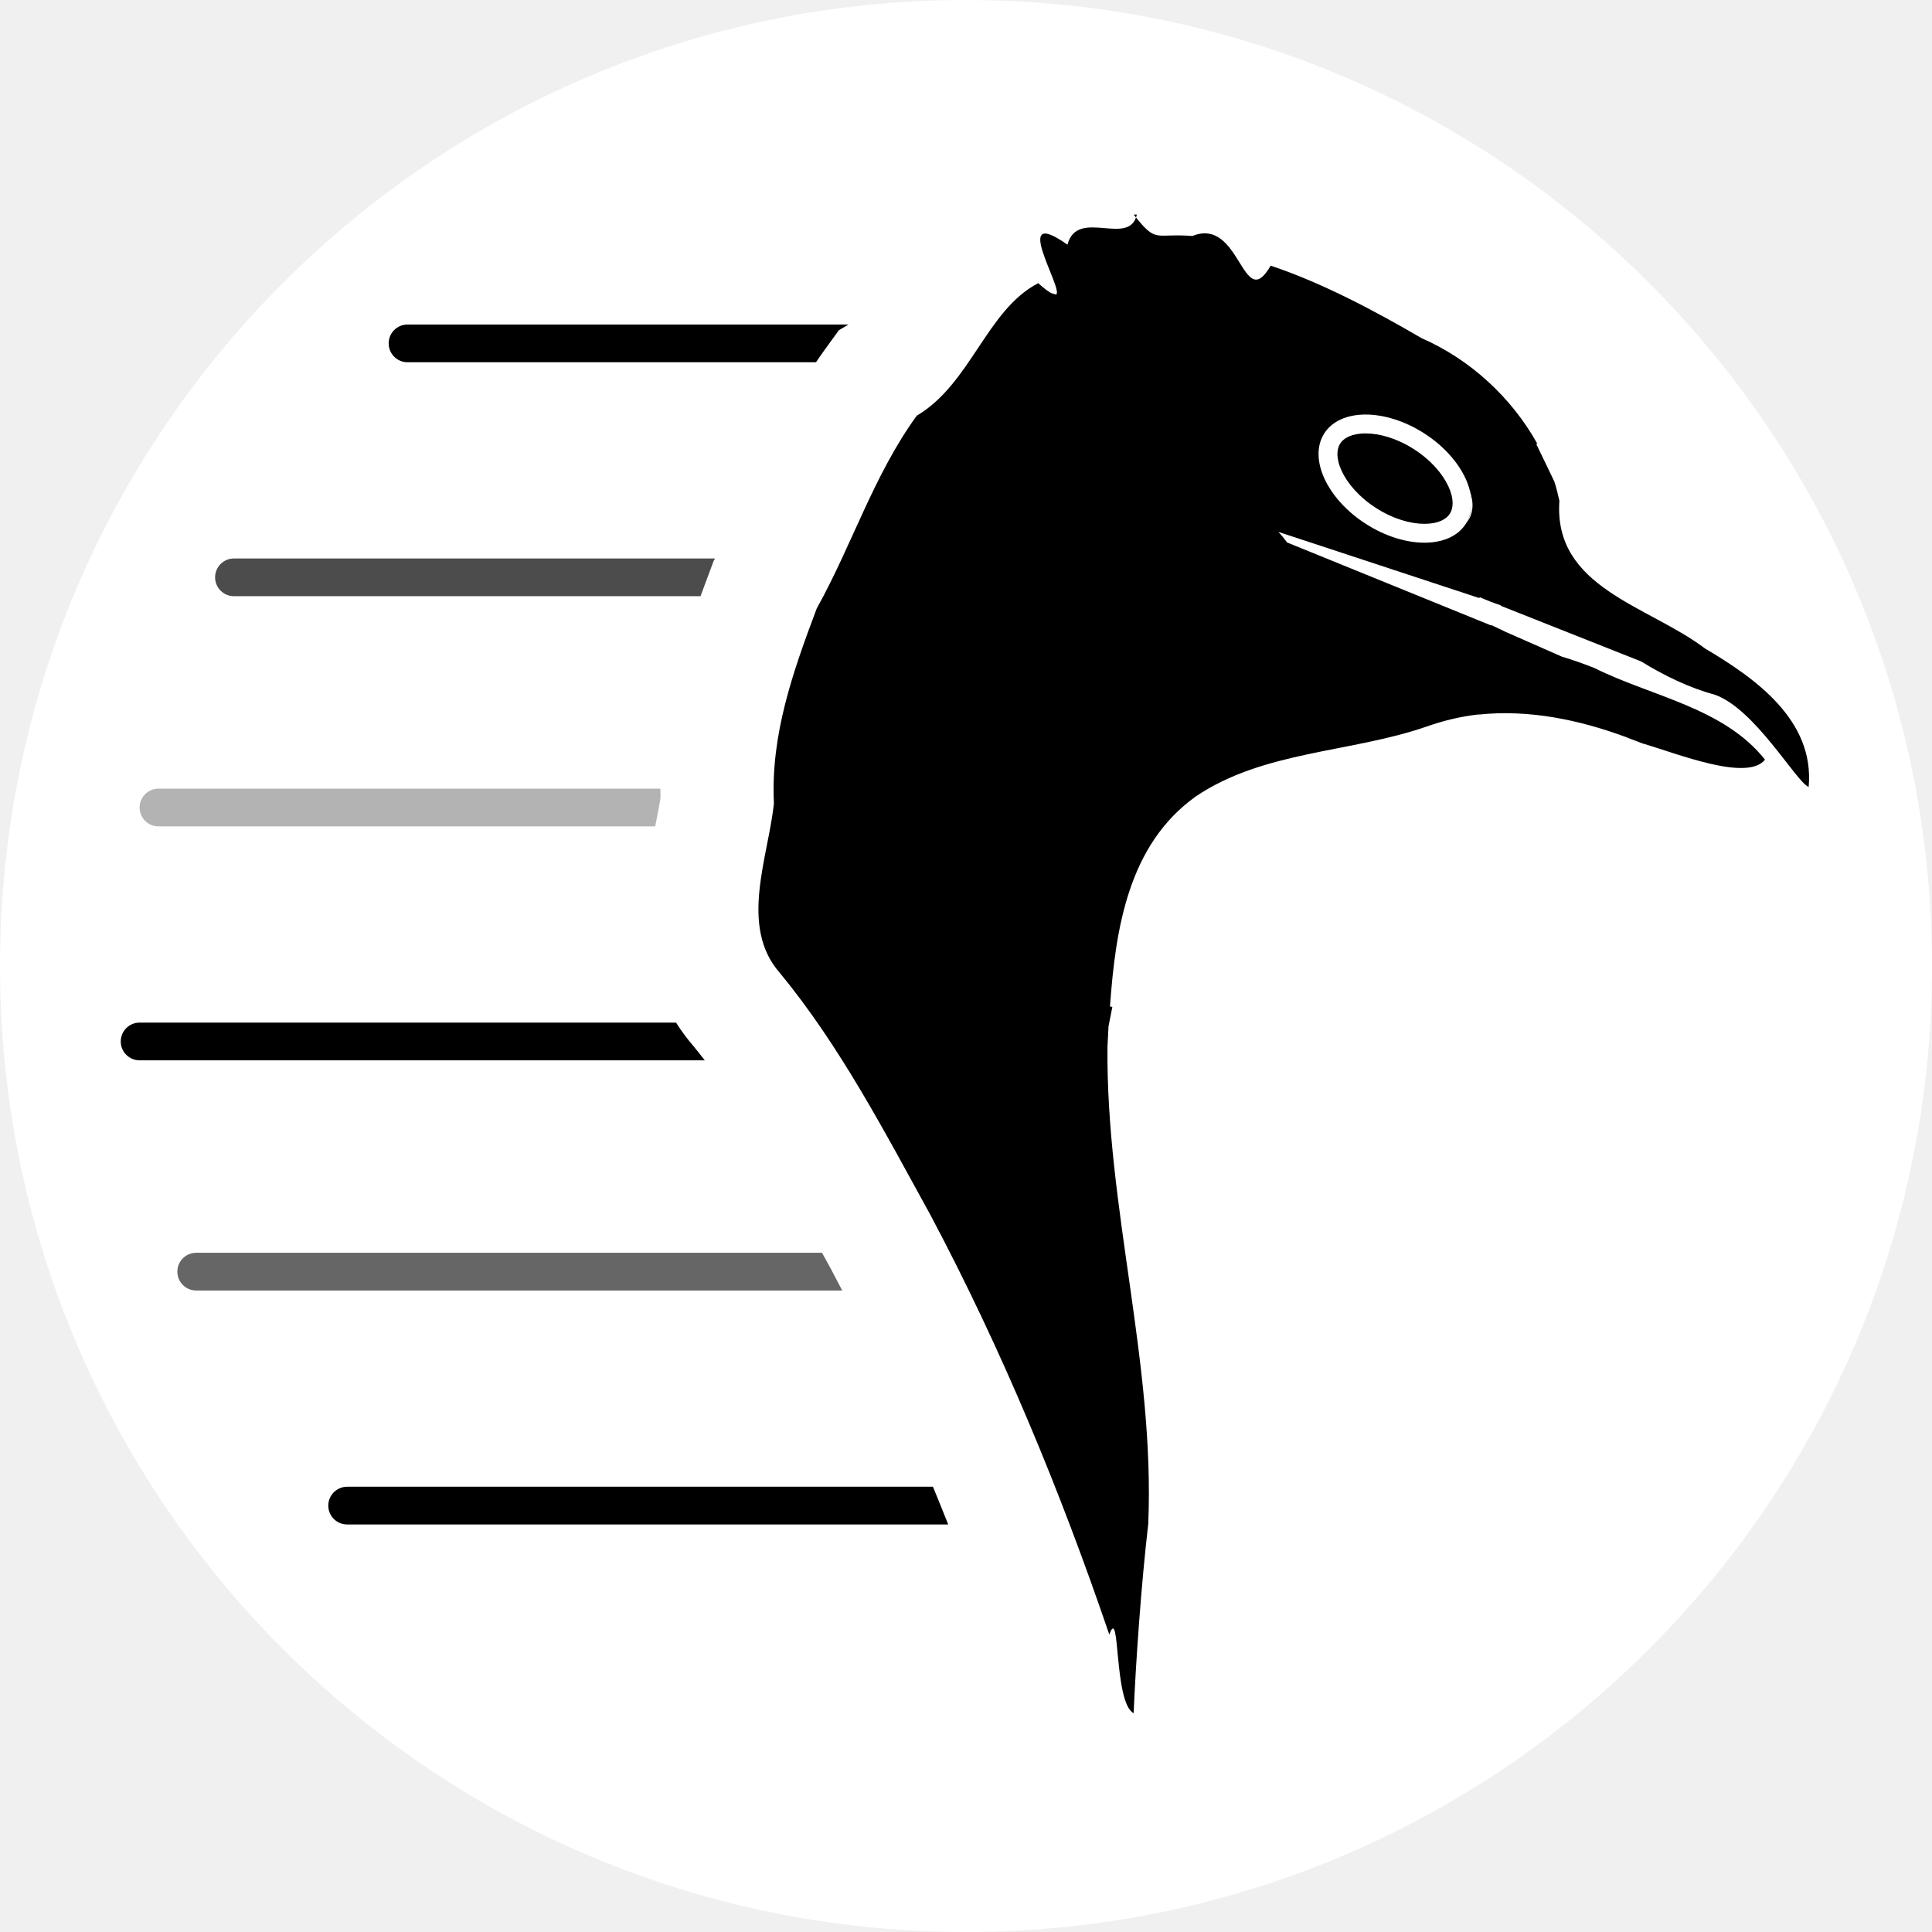
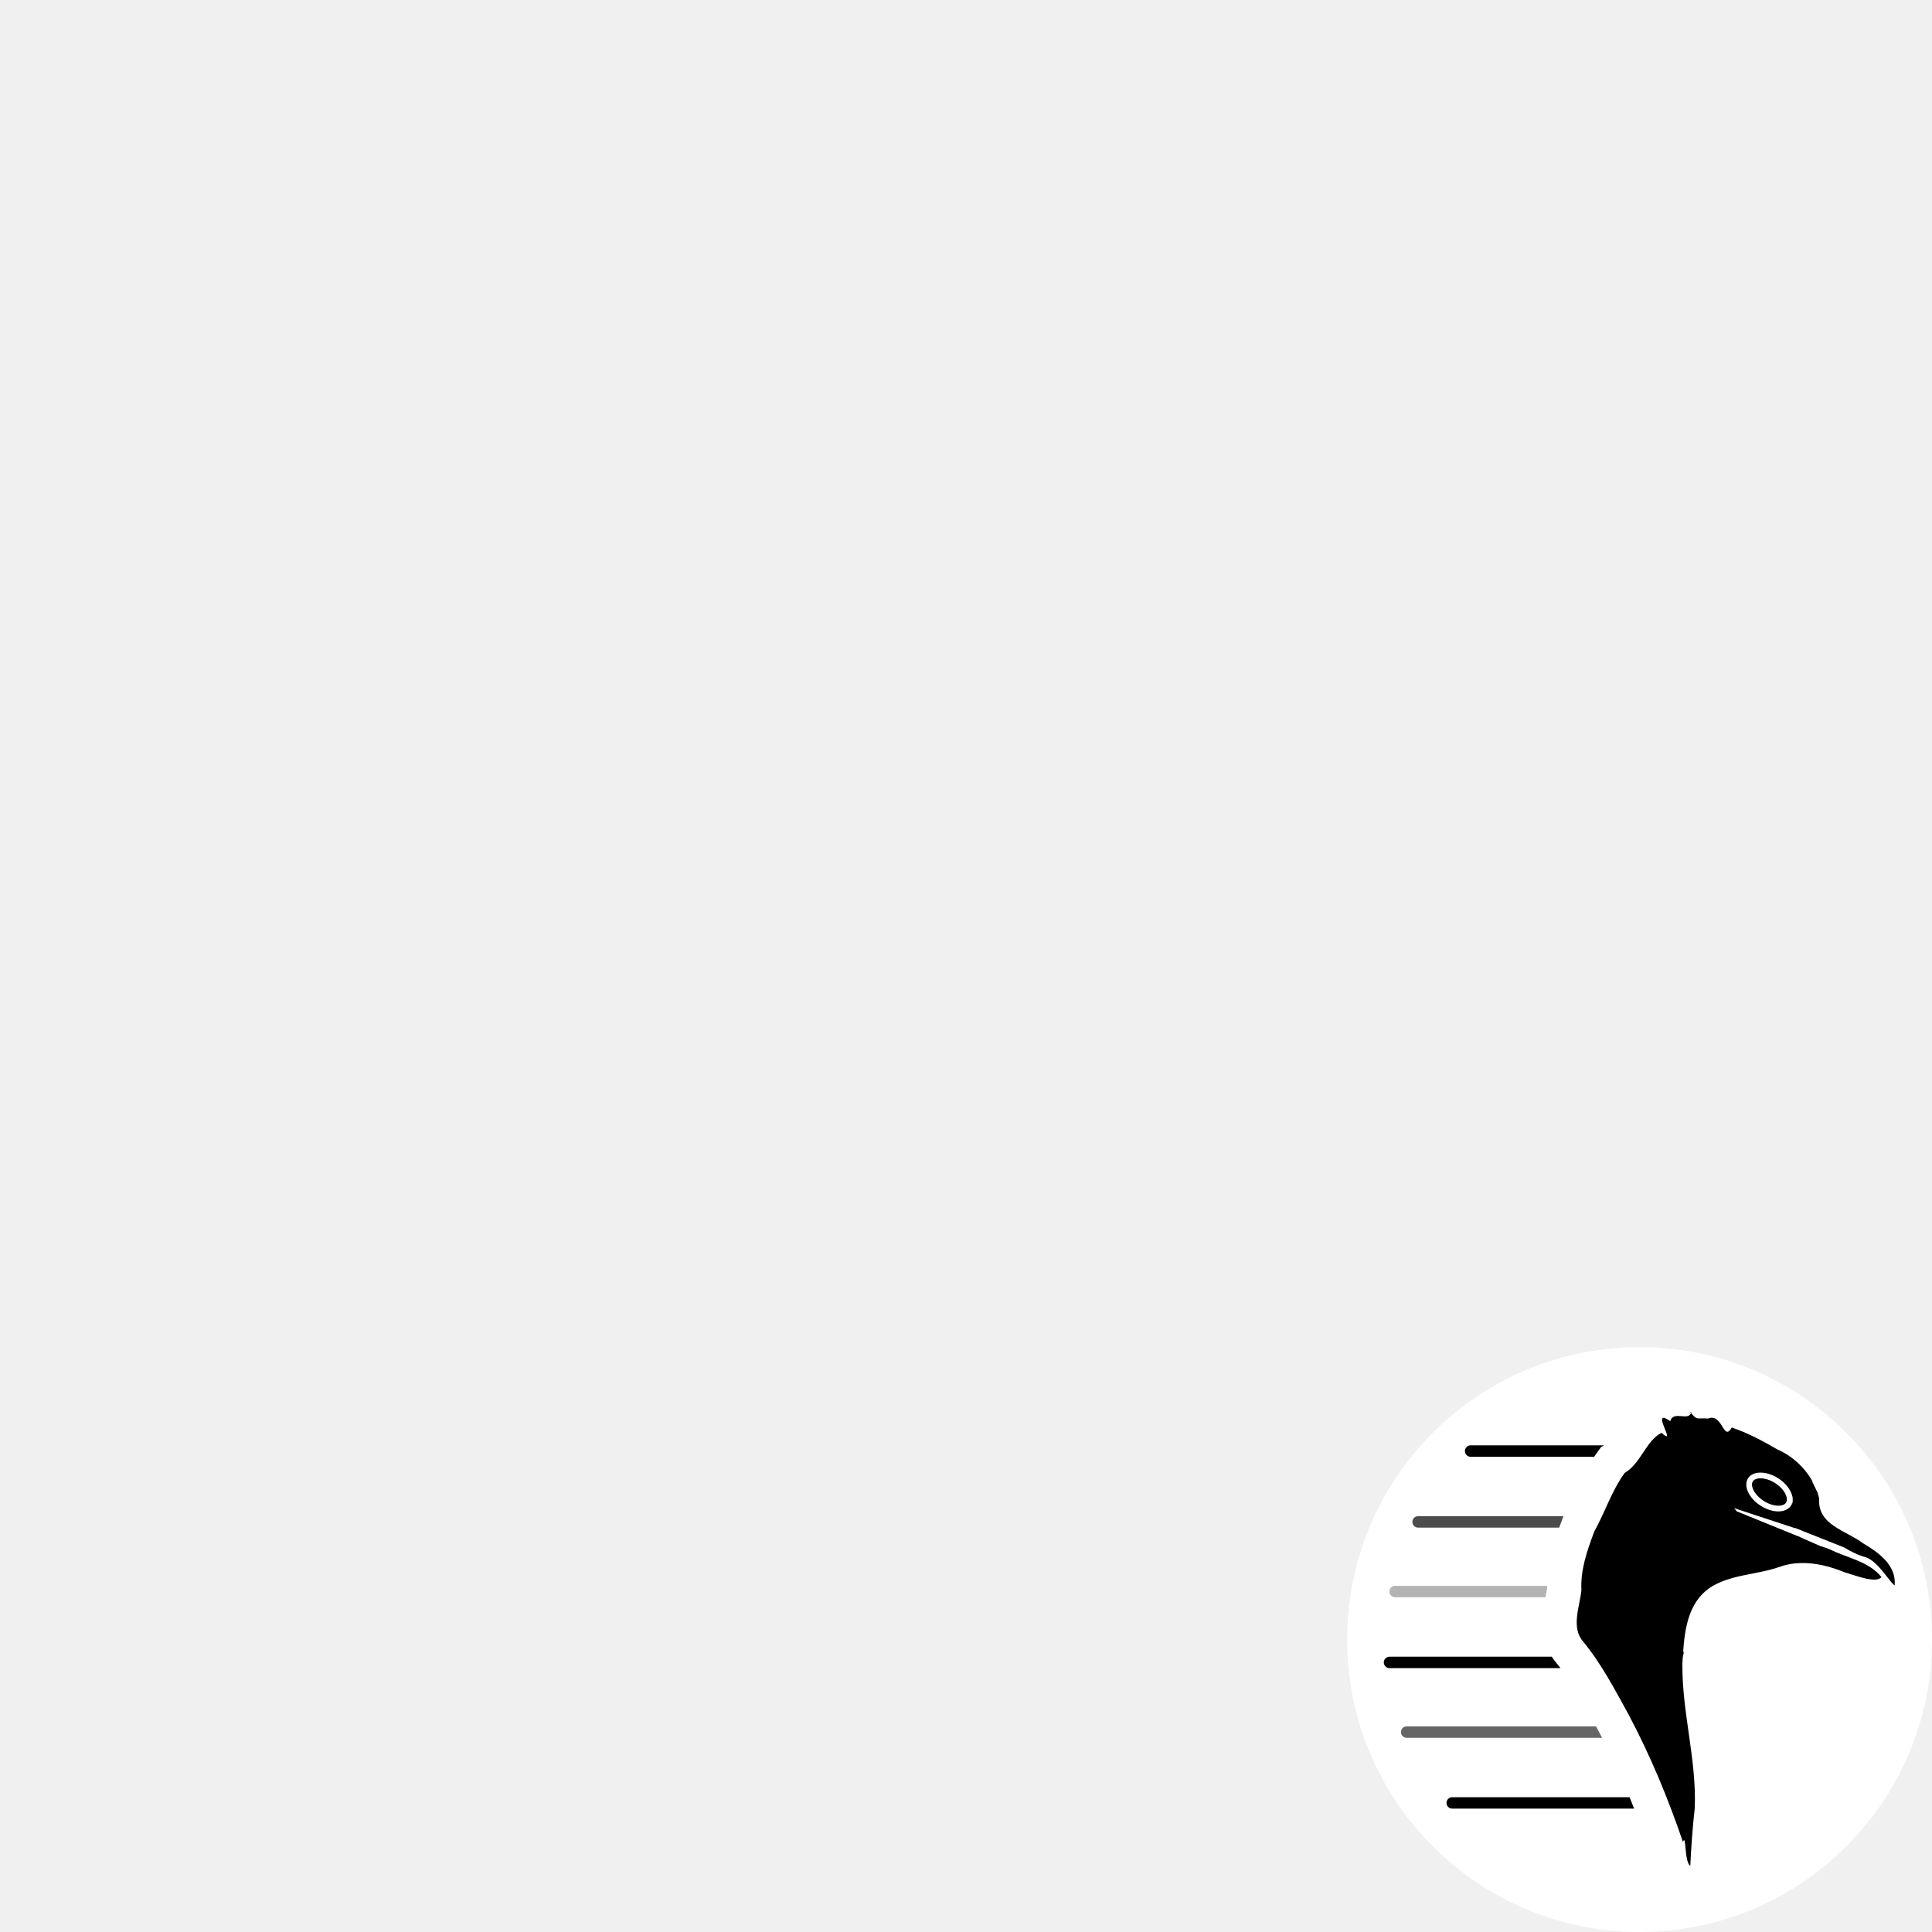
<svg xmlns="http://www.w3.org/2000/svg" width="512" height="512" fill="none">
-   <circle cx="256" cy="256" r="256" fill="#fff" />
-   <path d="M224.874 86H108a5 5 0 0 0 0 10h108.248c.773-1.146 1.572-2.29 2.398-3.43l3.661-5.054L224.874 86Z" fill="#000" />
-   <path d="M188.353 150.716a691.901 691.901 0 0 0-2.709 7.284H62a5 5 0 0 1 0-10h127.491l-.36.649-.778 2.067Z" fill="#000" fill-opacity=".7" />
-   <path d="M175.008 209H42a5 5 0 0 0 0 10h131.636l.085-.433.03-.149c.62-3.155 1.027-5.26 1.28-6.916-.018-.837-.025-1.671-.023-2.502Z" fill="#000" fill-opacity=".3" />
-   <path d="M179.159 271H37a5 5 0 0 0 0 10h149.772a156.483 156.483 0 0 0-3.007-3.786 52.046 52.046 0 0 1-4.606-6.214Z" fill="#000" />
-   <path d="M217.848 332H52a5 5 0 0 0 0 10h171.195a616.37 616.37 0 0 0-2.986-5.701 5315.97 5315.97 0 0 1-2.361-4.299Z" fill="#000" fill-opacity=".6" />
-   <path d="M247.238 394H92a5 5 0 0 0 0 10h159.287a756.759 756.759 0 0 0-4.049-10ZM301.279 56.863c-1.961 8.752-15.769-1.926-18.387 7.978-15.464-10.89-.949 11.789-2.996 13.222l-.125-.025-1.228-.372c-.762-.454-1.851-1.195-3.397-2.626-13.709 7.105-17.852 26.652-32.207 35.132-11.404 15.738-17.067 34.109-26.508 51.11-6.287 16.705-12.228 33.477-11.336 51.595-1.48 14.313-9.304 32.635 1.576 44.959 15.929 19.328 27.823 42.2 39.93 64.197 18.932 35.651 34.417 73.126 47.374 111.146 2.978-8.259 1.088 17.99 6.451 20.841.548-13.203 1.997-34.073 3.869-50.145 1.803-42.624-11.204-83.992-10.805-126.475.104-1.774.176-3.604.281-5.411l1.013-5.142-.626-.123c1.473-20.741 4.893-42.85 22.681-55.62 18.006-12.184 41.131-11.593 61.24-18.564 4.485-1.583 9.081-2.676 13.648-3.195.039-.005.09.03.126.024 13.294-1.399 26.647 1.356 39.244 6.037.186.07.416.179.602.249 1.146.431 2.388.883 3.516 1.343 9.353 2.723 27.779 10.229 32.531 4.322-10.928-13.795-30.046-16.726-45.283-24.318-2.444-.961-5.474-2.079-8.55-2.986l-15.014-6.608-3.694-1.771-.025.125-54.084-22.003c-.732-.987-1.54-2.01-2.319-2.802l53.293 17.55.049-.252c1.843.81 3.687 1.536 5.586 2.144l-.024.125 37.234 14.762c6.177 3.804 12.923 7.052 19.504 8.808 10.69 3.77 21.472 22.965 24.889 24.472 1.639-17.661-14.103-28.815-27.446-36.701-15.144-11.454-40.232-16.062-38.605-39.151-.398-1.709-.784-3.413-1.34-5.104l-4.798-9.958.276-.076c-6.845-12.281-17.874-22.381-30.632-27.94-12.314-7.183-26.282-14.65-40.025-19.234-7.494 13.044-7.858-13.065-20.733-7.865-10.236-.785-9.391 2.127-15.573-5.675h.847Zm63.832 55.135c3.642.618 7.64 2.097 11.534 4.358 10.332 6.016 15.967 15.539 12.627 21.265-3.339 5.726-14.468 5.454-24.795-.586-10.327-6.04-15.999-15.378-12.651-21.144 2.088-3.591 7.228-4.919 13.285-3.893Z" fill="#000" />
-   <path d="M362.004 138.862c10.353 6.623 22.189 6.61 26.437-.03 4.248-6.639-.7-17.392-11.053-24.015-10.353-6.624-22.189-6.61-26.437.029-4.248 6.64.7 17.392 11.053 24.016Z" fill="#000" />
-   <path fill-rule="evenodd" clip-rule="evenodd" d="M377.506 138.821c3.757-.004 5.83-1.287 6.724-2.683.893-1.396 1.189-3.816-.382-7.229-1.543-3.353-4.662-7.006-9.155-9.88-4.492-2.875-9.116-4.175-12.807-4.171-3.757.004-5.83 1.287-6.723 2.683-.894 1.396-1.189 3.816.381 7.229 1.544 3.353 4.662 7.006 9.155 9.88 4.493 2.875 9.116 4.175 12.807 4.171Zm10.935.011c-4.248 6.64-16.084 6.653-26.437.03-10.353-6.624-15.301-17.376-11.053-24.016 4.248-6.639 16.084-6.653 26.437-.029 10.353 6.623 15.301 17.376 11.053 24.015Z" fill="#fff" />
+   <circle cx="434.5" cy="434.5" fill="#fff" style="stroke-width:.303" r="77.5" />
+   <path d="M425.077 383.035h-35.382a1.514 1.514 0 0 0 0 3.027h32.77c.235-.346.477-.693.727-1.038l1.108-1.53z" fill="#000" style="stroke-width:.303" />
+   <path d="M414.02 402.627a209.462 209.462 0 0 0-.82 2.205h-37.43a1.514 1.514 0 0 1 0-3.027h38.595l-.109.196z" fill="#000" fill-opacity=".7" style="stroke-width:.303" />
+   <path d="M409.98 420.271h-40.265a1.514 1.514 0 0 0 0 3.028h39.85l.026-.131.01-.045c.187-.955.31-1.593.387-2.094a31.968 31.968 0 0 1-.007-.758z" fill="#000" fill-opacity=".3" style="stroke-width:.303" />
+   <path d="M411.238 439.041H368.2a1.514 1.514 0 0 0 0 3.027h45.341a47.373 47.373 0 0 0-.91-1.146 15.756 15.756 0 0 1-1.394-1.881z" fill="#000" style="stroke-width:.303" />
+   <path d="M422.95 457.508h-50.208a1.514 1.514 0 0 0 0 3.027h51.827a186.596 186.596 0 0 0-.904-1.726 1609.327 1609.327 0 0 1-.715-1.301z" fill="#000" fill-opacity=".6" style="stroke-width:.303" />
+   <path d="M431.847 476.277h-46.995a1.514 1.514 0 0 0 0 3.028h48.221a229.097 229.097 0 0 0-1.226-3.028zm16.36-102.063c-.593 2.65-4.773-.583-5.566 2.416-4.681-3.297-.287 3.569-.907 4.002l-.038-.008-.371-.112c-.231-.138-.56-.362-1.029-.795-4.15 2.15-5.404 8.068-9.75 10.635-3.452 4.765-5.167 10.326-8.025 15.473-1.903 5.057-3.702 10.135-3.432 15.62-.448 4.333-2.816 9.88.477 13.61 4.823 5.852 8.423 12.776 12.089 19.435 5.731 10.793 10.419 22.138 14.341 33.648.902-2.5.33 5.446 1.953 6.309.166-3.997.605-10.315 1.172-15.18.545-12.904-3.392-25.428-3.271-38.289.031-.537.053-1.091.085-1.638l.306-1.557-.19-.037c.447-6.279 1.482-12.972 6.867-16.838 5.451-3.688 12.452-3.51 18.54-5.62 1.357-.48 2.749-.81 4.131-.967.012-.002.028.009.038.007 4.025-.424 8.067.41 11.88 1.827.057.022.127.055.183.076.347.13.723.267 1.065.406 2.831.825 8.41 3.097 9.848 1.309-3.308-4.176-9.096-5.064-13.709-7.362-.74-.291-1.657-.63-2.588-.904l-4.546-2-1.118-.537-.008.038-16.373-6.66a8.319 8.319 0 0 0-.702-.85l16.134 5.314.014-.076c.558.245 1.117.465 1.692.649l-.007.037 11.272 4.47c1.87 1.151 3.912 2.134 5.904 2.666 3.236 1.141 6.5 6.952 7.535 7.408.496-5.346-4.27-8.723-8.309-11.11-4.585-3.468-12.18-4.863-11.687-11.853-.12-.517-.237-1.033-.406-1.545l-1.452-3.014.083-.023c-2.072-3.718-5.41-6.776-9.273-8.459-3.728-2.174-7.956-4.435-12.117-5.823-2.269 3.95-2.379-3.955-6.277-2.38-3.098-.238-2.843.643-4.714-1.719h.256zm19.325 16.692c1.102.187 2.313.634 3.491 1.319 3.128 1.821 4.834 4.704 3.823 6.438-1.01 1.733-4.38 1.65-7.506-.178-3.127-1.828-4.844-4.655-3.83-6.4.632-1.088 2.188-1.49 4.022-1.18z" fill="#000" style="stroke-width:.303" />
+   <path d="M466.591 399.038c3.134 2.005 6.717 2.001 8.003-.009 1.286-2.01-.211-5.265-3.346-7.27-3.134-2.005-6.717-2-8.003.01-1.286 2.01.212 5.264 3.346 7.27z" fill="#000" style="stroke-width:.303" />
+   <path fill-rule="evenodd" clip-rule="evenodd" d="M471.284 399.026c1.137-.001 1.765-.39 2.036-.812.27-.423.36-1.156-.116-2.189-.467-1.015-1.411-2.12-2.772-2.99-1.36-.871-2.76-1.265-3.877-1.264-1.137.001-1.765.39-2.035.813-.27.422-.36 1.155.115 2.188.468 1.015 1.412 2.121 2.772 2.991 1.36.87 2.76 1.264 3.877 1.263zm3.31.003c-1.286 2.01-4.869 2.014-8.003.009-3.134-2.005-4.632-5.26-3.346-7.27 1.286-2.01 4.87-2.015 8.003-.01 3.135 2.005 4.632 5.26 3.346 7.27z" fill="#fff" style="stroke-width:.303" />
</svg>
